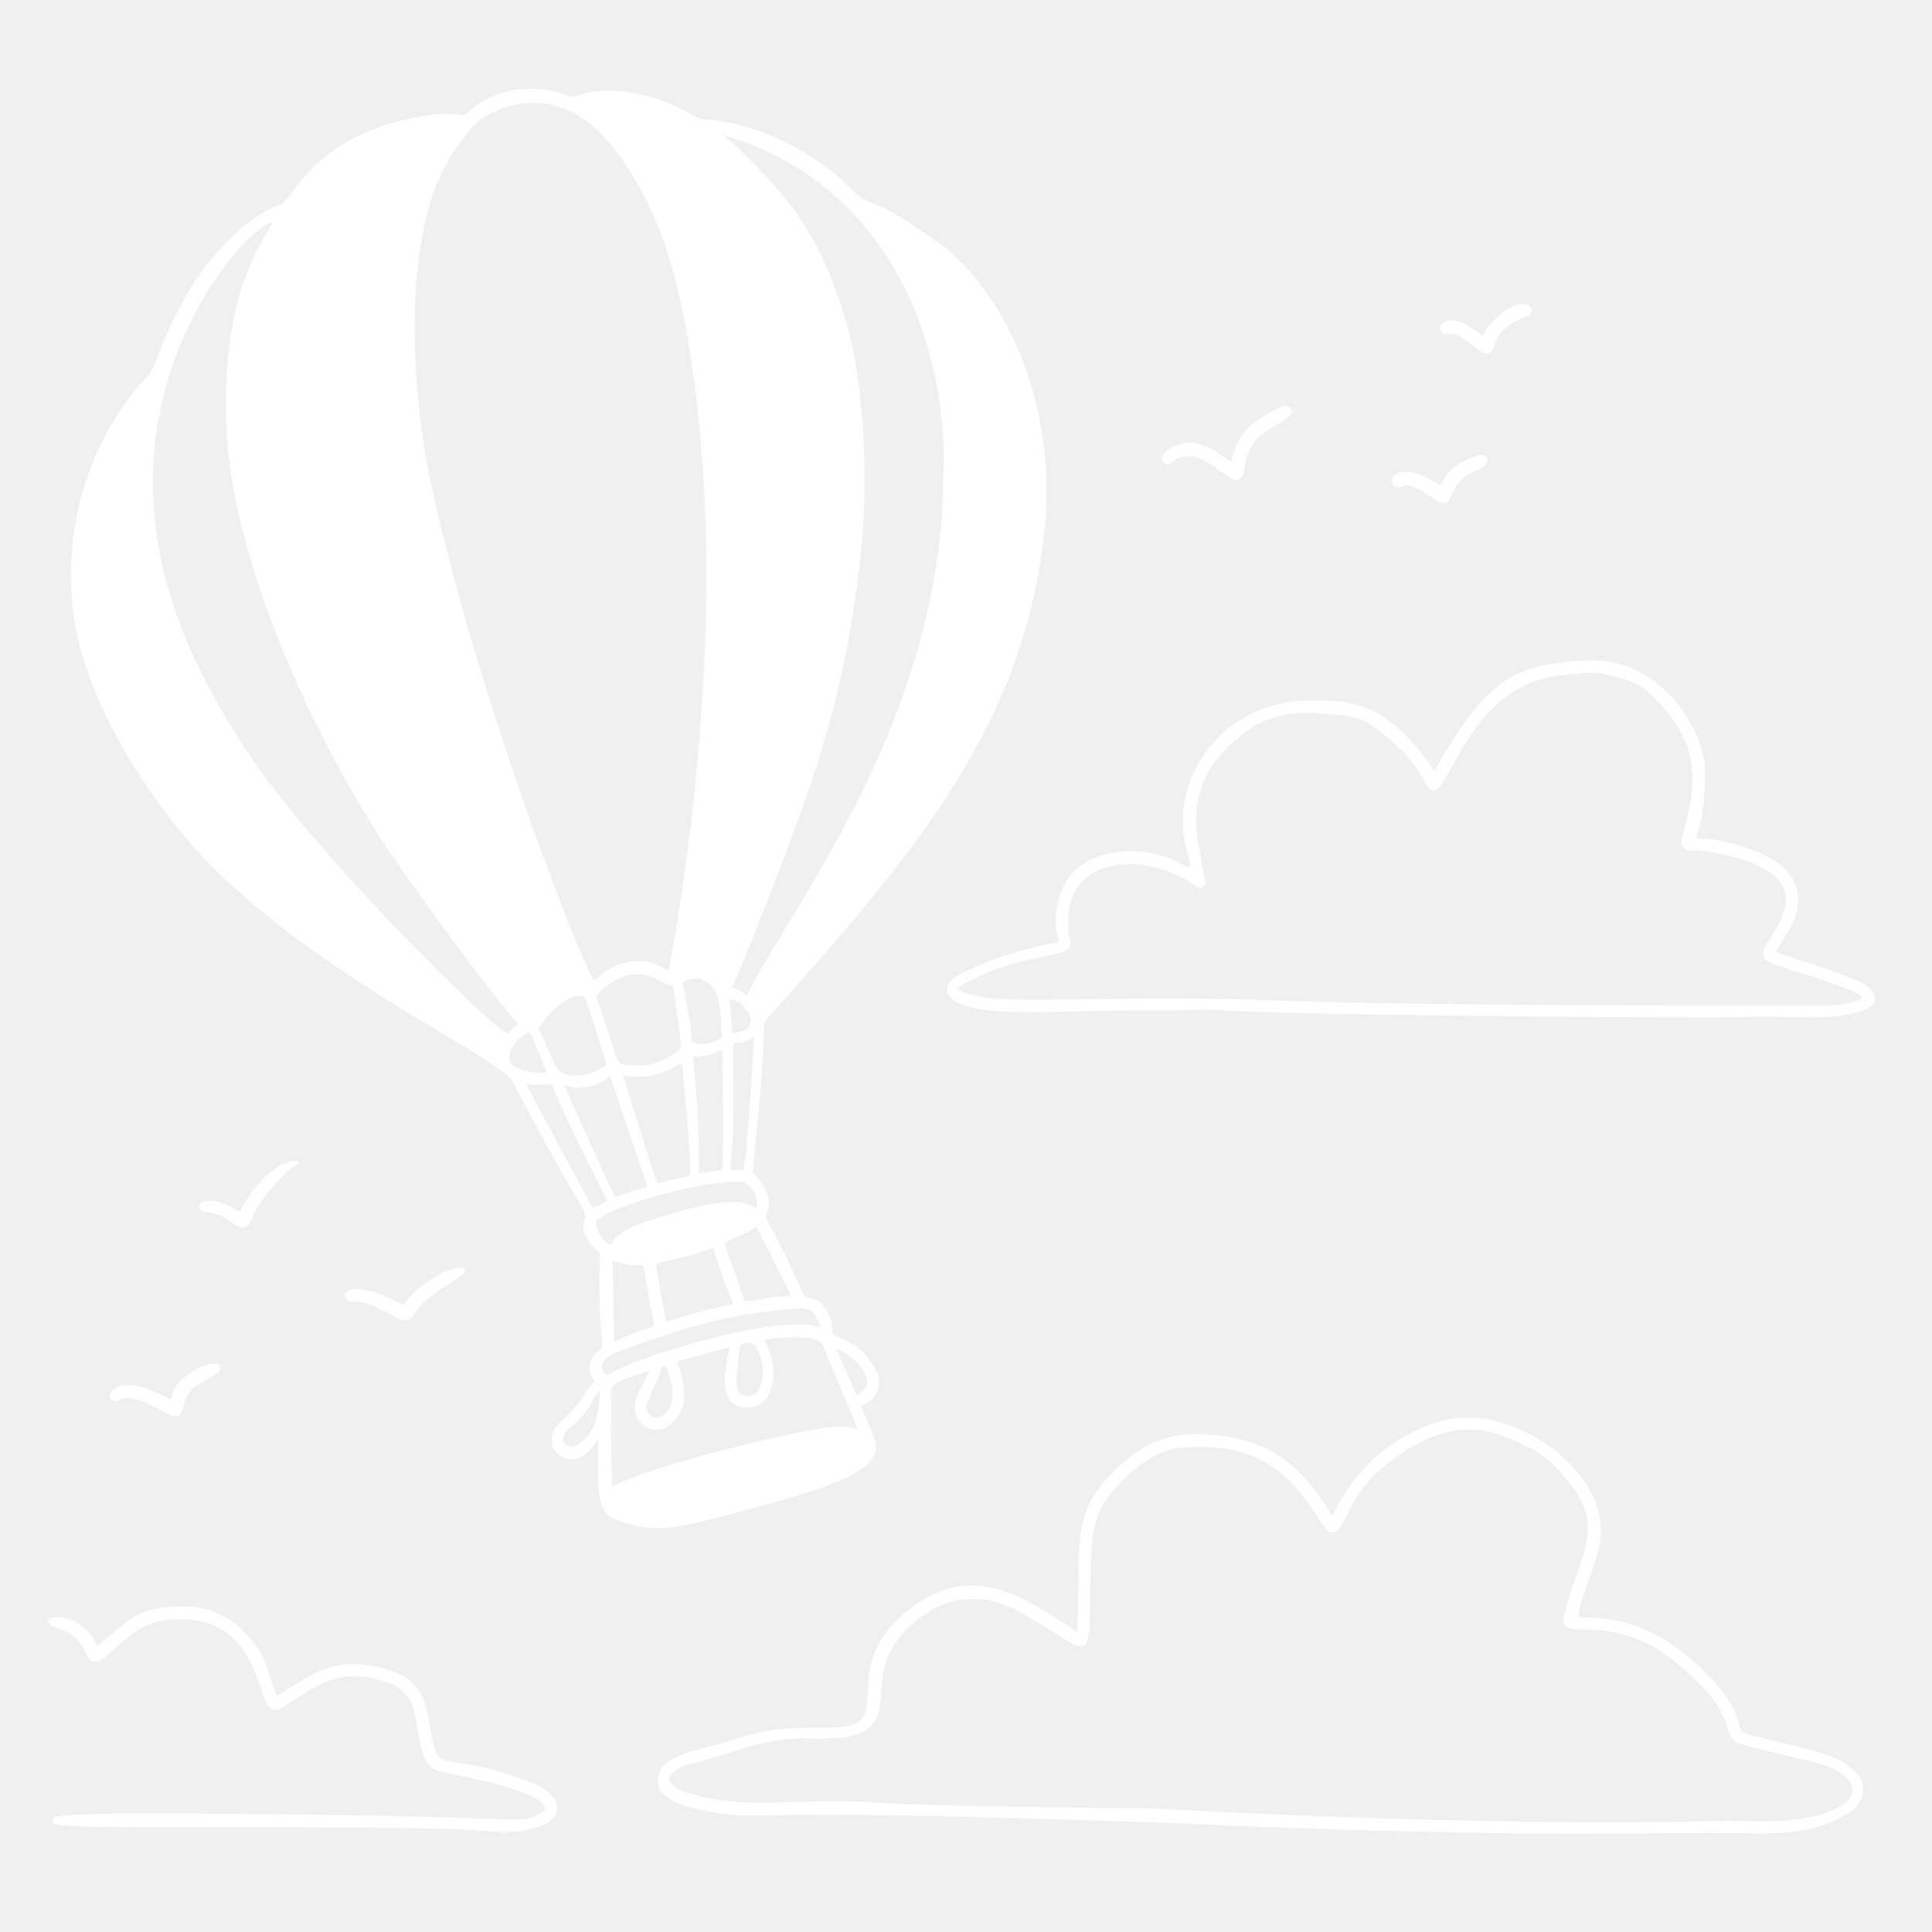
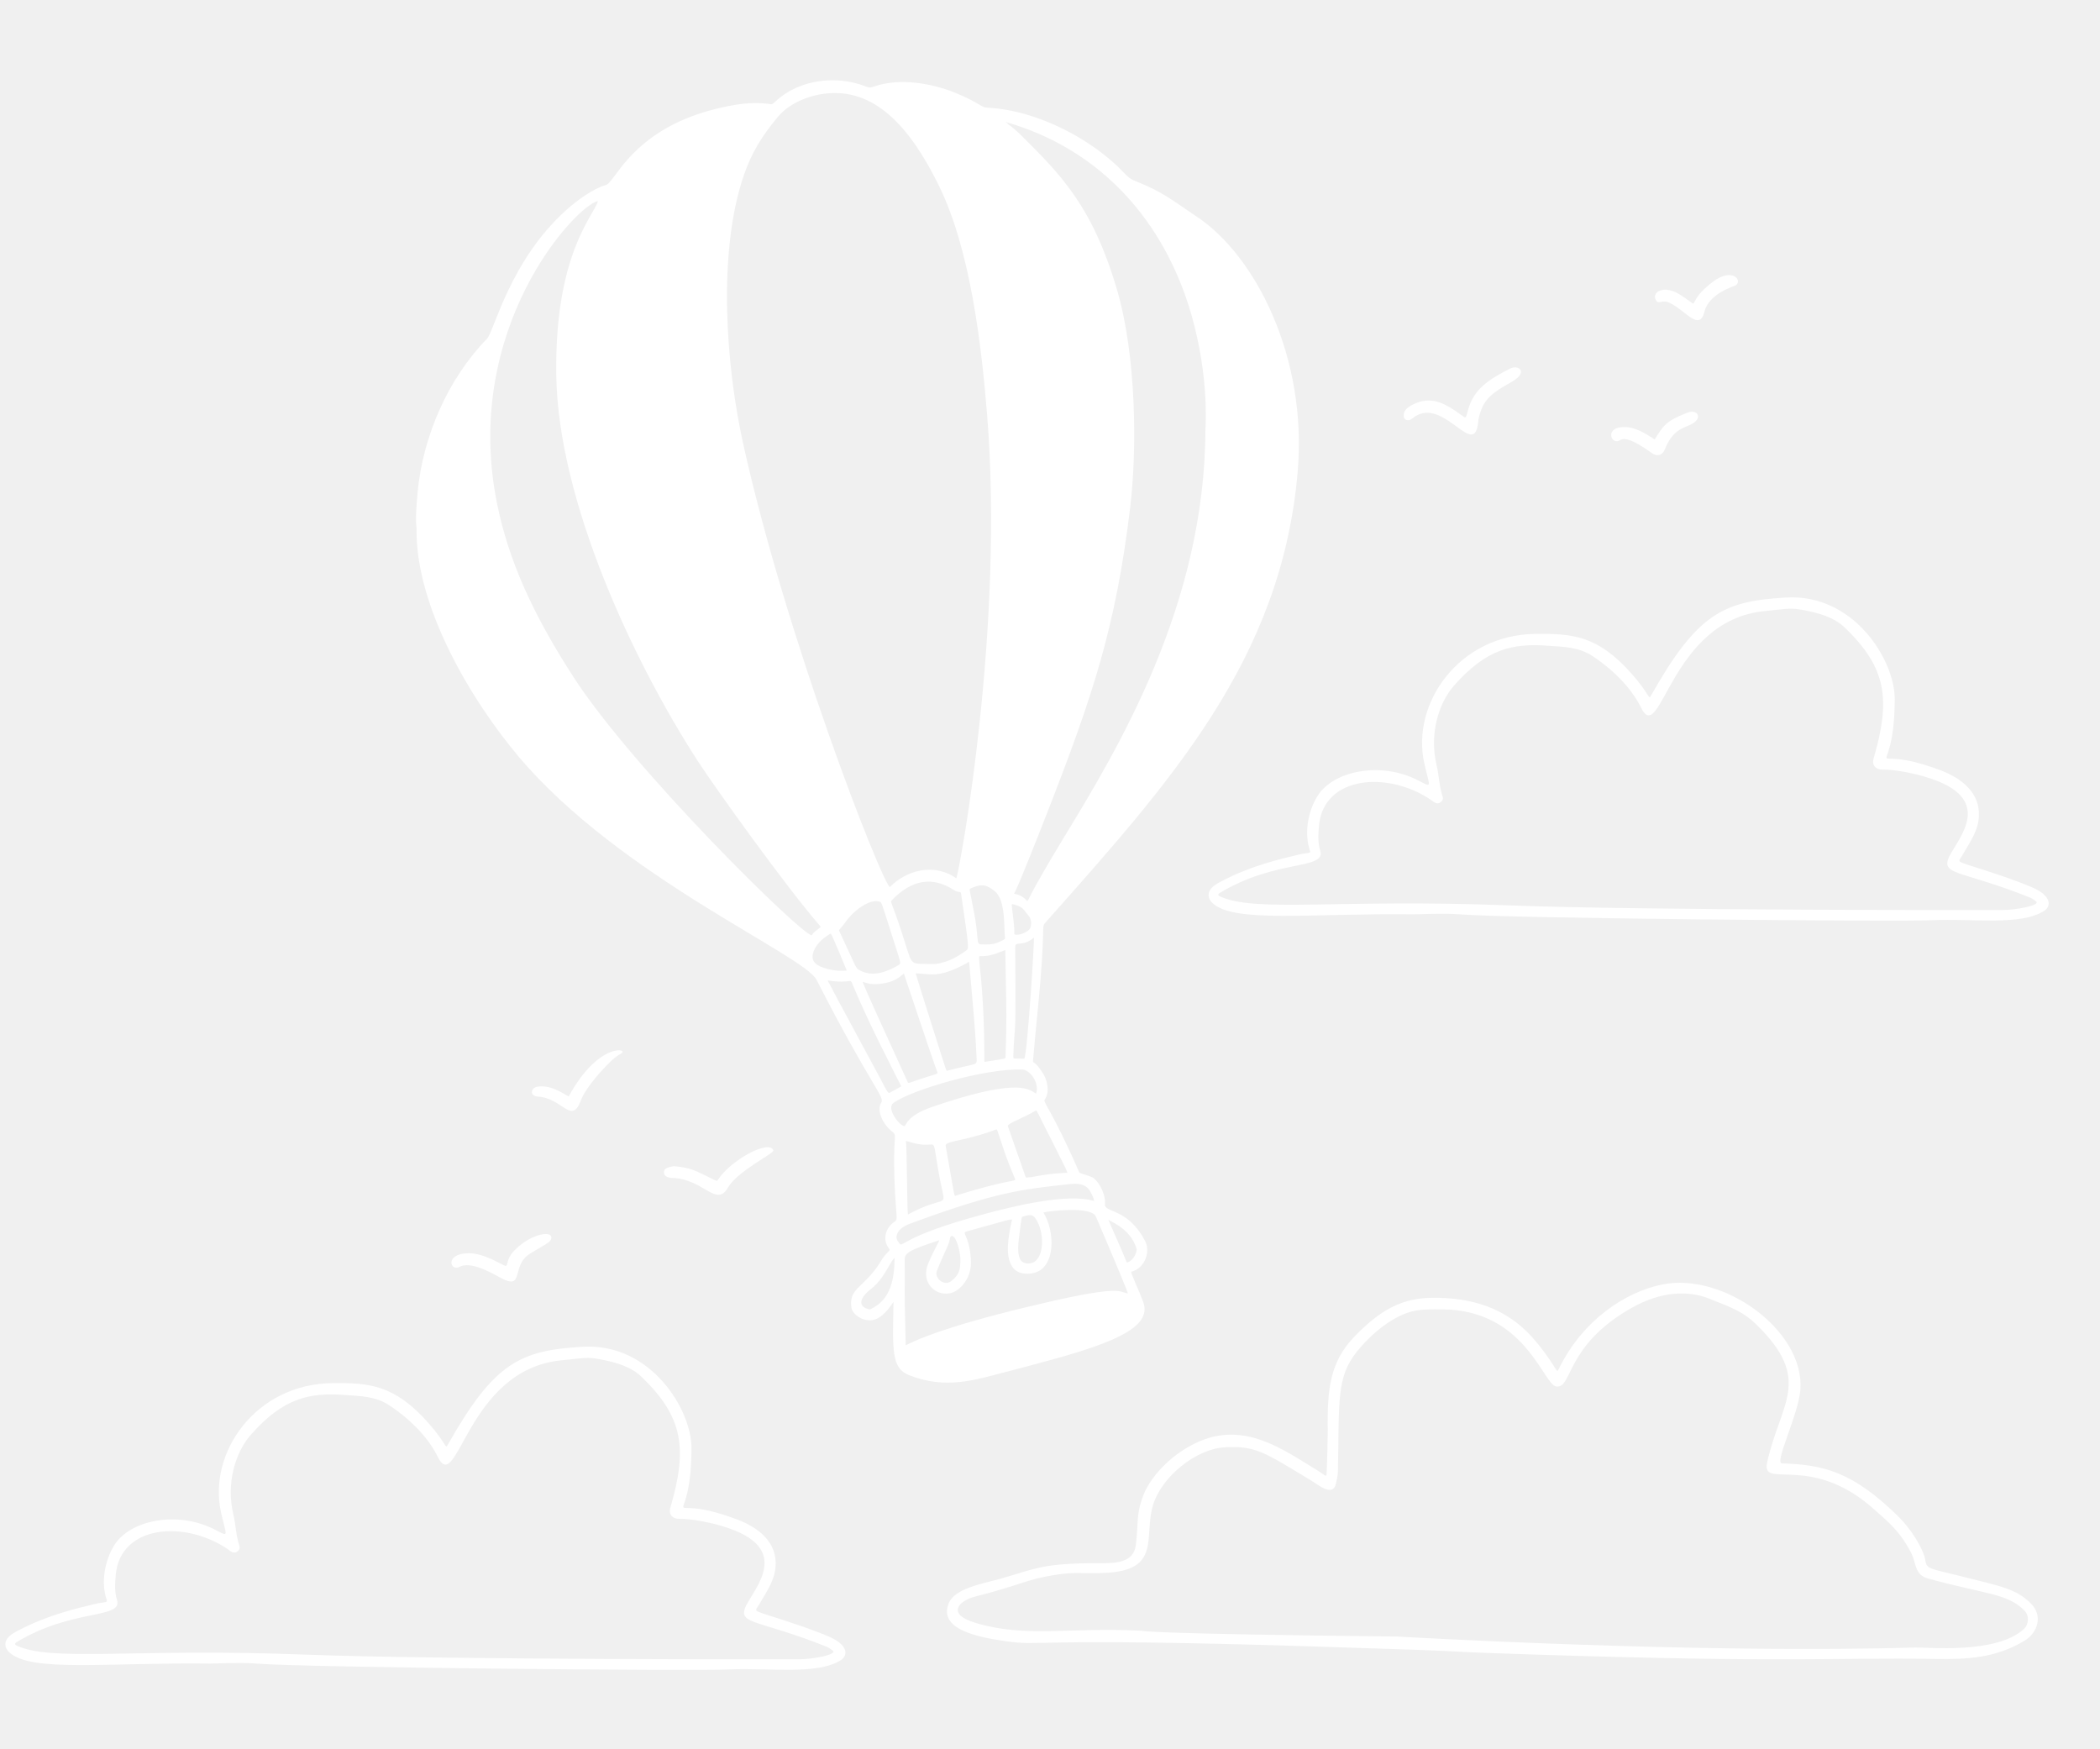
- <svg xmlns="http://www.w3.org/2000/svg" width="154" height="154" viewBox="0 0 154 154" fill="none">
-   <path d="M102.021 32.475C100.193 33.395 98.812 34.284 98.331 36.11C98.143 36.825 98.141 36.84 97.923 36.688C96.865 35.956 95.799 35.109 94.45 35.313C93.777 35.415 92.635 35.895 92.664 36.567C92.616 37.025 93.076 37.145 93.4 36.875C95.921 34.773 98.547 39.949 99.134 37.692C99.293 37.084 99.117 37.053 99.544 35.967C100.214 34.263 102.413 33.819 102.906 33.019C103.205 32.534 102.633 32.166 102.02 32.475H102.021Z" fill="white" />
-   <path d="M17.153 108.704C16.544 108.673 15.382 109.076 14.332 110.137C13.429 111.051 13.879 111.699 13.4 111.46C12.459 110.99 11.373 110.379 10.239 110.399C8.161 110.438 8.655 112.034 9.482 111.595C10.437 111.088 12.144 112.039 13.073 112.546C15.243 113.732 13.999 111.513 15.654 110.458C16.344 110.019 16.955 109.723 17.371 109.397C17.66 109.17 17.691 108.731 17.153 108.704Z" fill="white" />
-   <path d="M32.293 103.864C32.167 104.056 32.16 104.048 31.944 103.943C30.168 103.083 29.956 102.881 28.371 102.726C28.015 102.807 27.442 102.841 27.491 103.329C27.522 103.648 27.927 103.758 28.246 103.767C30.965 103.84 32.105 106.402 33.131 104.612C33.97 103.148 37.229 101.595 37.13 101.333C36.757 100.34 33.379 102.214 32.293 103.864Z" fill="white" />
-   <path d="M117.669 36.347C115.771 37.075 115.52 37.495 114.773 38.71C113.893 38.15 112.93 37.491 111.754 37.641C110.385 37.814 110.981 39.274 111.757 38.755C112.427 38.307 114.353 39.82 114.602 39.967C115.045 40.229 115.466 40.081 115.656 39.599C116.558 37.308 117.891 37.8 118.492 36.974C118.785 36.57 118.39 36.072 117.669 36.348V36.347Z" fill="white" />
-   <path d="M119.884 24.832C118.114 26.166 118.342 26.89 118.084 26.707C117.172 26.061 116.605 25.589 115.775 25.515C115.005 25.499 114.65 25.97 114.844 26.372C115.113 26.93 115.315 26.32 116.109 26.69C117.458 27.319 118.722 29.257 119.154 27.451C119.535 25.856 121.838 25.174 121.854 25.167C122.584 24.791 121.687 23.474 119.885 24.832L119.884 24.832Z" fill="white" />
-   <path d="M19.098 96.586C18.247 96.107 17.445 95.579 16.36 95.725C15.746 95.808 15.63 96.552 16.38 96.597C18.593 96.729 19.354 99.17 20.198 96.876C20.507 96.034 21.63 94.728 21.889 94.445C23.46 92.721 23.509 93.02 23.808 92.73C24.198 92.351 21.633 91.956 19.099 96.585L19.098 96.586Z" fill="white" />
-   <path d="M85.958 125.599C85.958 122.526 86.111 120.051 88.265 117.798C91.074 114.859 93.104 114.264 95.732 114.323C99.27 114.402 102.14 115.518 104.379 118.258C106.442 120.782 106.03 121.167 106.418 120.396C108.452 116.353 112.084 113.823 115.462 113.143C120.798 112.07 127.94 117.149 127.609 122.369C127.472 124.539 125.278 128.884 125.977 128.907C129.552 129.024 132.202 129.574 136.35 133.705C137.208 134.559 138.45 136.338 138.625 137.509C138.735 138.245 139.112 138.18 141.909 138.887C145.235 139.728 146.594 139.942 147.907 141.243C148.996 142.322 148.516 143.829 147.35 144.53C144.762 146.087 142.225 146.174 139.501 146.133C130.358 145.993 126.871 146.49 103.769 145.735C92.332 145.361 103.002 145.604 84.291 145.02C59.23 144.237 60.906 145.051 57.559 144.566C55.169 144.22 51.705 143.549 52.554 141.288C53.078 139.896 55.524 139.529 57.221 139.045C60.062 138.236 60.715 137.765 64.901 137.704C66.746 137.677 68.819 137.945 69.057 136.11C69.318 134.097 69.039 133.486 69.745 131.67C70.297 130.252 71.925 128.276 74.334 127.119C78.604 125.067 82.106 127.747 85.136 129.577C85.704 129.92 85.797 130.125 85.864 129.894C85.887 129.816 86.006 125.596 85.957 125.596L85.958 125.599ZM86.865 129.565C86.856 129.953 86.773 130.324 86.689 130.697C86.416 131.896 85.132 130.797 84.488 130.406C80.311 127.881 79.585 127.348 76.907 127.491C74.309 127.631 71.313 130.138 70.579 132.567C69.726 135.383 71.364 138.343 66.317 138.556C64.074 138.65 63.836 138.425 61.832 138.75C59.339 139.156 59.05 139.581 54.827 140.664C53.596 140.98 52.245 142.146 54.929 142.954C59.401 144.3 63.082 143.32 69.566 143.652C69.715 143.659 69.6 143.918 92.096 144.162C92.114 144.162 118.401 145.701 137.686 145.128C138.808 145.094 144.935 145.74 147.331 143.463C147.687 143.124 147.812 142.342 147.353 141.881C145.837 140.355 144.06 140.477 138.851 139.05C137.632 138.716 137.854 137.724 137.333 136.727C136.301 134.755 135.123 133.881 134.154 133.004C128.514 127.902 124.136 131.282 124.676 128.824C125.828 123.576 128.734 121.586 123.767 116.714C122.6 115.57 121.681 115.23 119.567 114.393C117.747 113.673 115.379 113.726 112.766 115.195C106.895 118.496 107.544 122.278 106.117 122.141C104.997 122.035 103.517 115.817 96.775 115.367C96.183 115.328 94.499 115.303 93.716 115.449C91.706 115.823 89.718 117.599 88.561 119.029C86.704 121.322 86.993 123.425 86.864 129.566L86.865 129.565Z" fill="white" />
-   <path d="M104.288 55.839C107.509 55.804 109.752 55.974 112.728 59.338C114.326 61.145 114.228 61.661 114.425 61.309C118.533 54.03 120.802 52.947 126.384 52.634C132.308 52.301 135.936 58.145 135.918 61.6C135.876 69.778 132.708 65.131 139.942 67.85C141.869 68.575 143.451 69.878 143.328 71.935C143.255 73.167 142.663 73.995 141.842 75.394C141.428 76.099 141.094 75.712 145.303 77.143C145.842 77.326 147.742 77.992 148.436 78.365C149.715 79.052 149.677 79.866 149.066 80.248C146.939 81.575 142.769 80.894 139.223 81.061C136.179 81.204 101.858 80.901 97.541 80.54C96.243 80.431 93.782 80.546 93.525 80.543C84.422 80.431 77.681 81.34 75.802 79.537C75.374 79.127 75.353 78.604 75.778 78.18C76.027 77.931 76.334 77.773 76.638 77.614C79.275 76.225 81.865 75.665 83.236 75.321C84.253 75.066 84.505 75.232 84.394 74.908C83.886 73.438 84.209 71.493 85.069 70.115C86.452 67.9 90.617 67.046 93.907 68.732C95.256 69.424 94.95 69.388 94.468 67.212C93.312 62.002 97.484 55.911 104.289 55.838L104.288 55.839ZM145.389 80.164C146.61 80.167 148.839 79.742 148.358 79.392C148.187 79.268 148.015 79.136 147.822 79.059C142 76.736 140.168 77.091 140.611 75.712C141.055 74.335 144.768 70.883 139.764 68.831C138.164 68.175 135.893 67.764 134.83 67.791C134.265 67.806 133.879 67.424 134.057 66.809C135.566 61.625 135.224 58.832 131.49 55.26C130.572 54.382 129.239 54.004 127.968 53.759C126.697 53.514 126.608 53.62 124.465 53.828C116.083 54.639 115.311 65.89 113.559 62.317C112.888 60.95 111.532 59.288 109.336 57.818C108.068 56.969 106.719 56.985 105.423 56.886C102.214 56.641 99.965 57.177 97.153 60.322C95.669 61.98 94.922 64.742 95.554 67.391C95.774 68.314 95.785 69.277 96.093 70.182C96.159 70.379 96.073 70.549 95.909 70.671C95.562 70.926 95.257 70.596 95.096 70.485C91.287 67.876 85.569 68.322 85.195 72.759C85.133 73.48 85.081 74.215 85.305 74.932C85.839 76.645 81.396 75.659 76.452 78.661C76.284 78.763 76.283 78.872 76.452 78.952C79.565 80.42 86.834 79.166 101.844 79.751C113.829 80.218 145.346 80.163 145.389 80.163V80.164Z" fill="white" />
-   <path d="M10.431 144.558C42.882 144.558 41.229 145.633 43.118 144.51C44.519 143.676 40.918 142.543 39.099 142.088C34.696 140.986 34.005 141.626 33.471 138.887C32.998 136.455 33.097 135.267 31.471 134.382C30.711 133.969 29.146 133.558 28.022 133.621C26.279 133.719 25.46 134.244 23.392 135.523C22.444 136.109 21.883 136.756 21.313 135.887C20.431 134.542 20.066 128.219 13.057 129.158C9.767 129.598 8.109 133.554 7.064 132.188C6.828 131.88 6.58 130.787 5.64 130.241C4.681 129.685 4.255 129.796 3.941 129.43C3.226 128.6 6.227 128.556 7.394 130.551C7.752 131.163 7.661 131.288 8.062 130.96C10.439 129.015 11.025 128.082 14.459 128.046C16.42 128.025 18.317 128.733 19.707 130.324C21.079 131.893 21.114 132.483 21.664 134.081C22.046 135.187 22.005 135.206 22.274 135.042C24.275 133.82 25.405 133.018 26.864 132.764C28.483 132.483 30.169 132.745 31.528 133.308C33.334 134.057 33.809 135.206 34.111 136.779C35.144 142.139 34.213 139.169 41.475 141.762C43.035 142.319 43.739 142.644 44.271 143.566C44.622 144.176 44.412 145.034 43.051 145.575C41.142 146.334 38.446 145.9 37.113 145.842C28.353 145.456 6.122 145.891 4.409 145.423C4.17 145.358 4.06 144.898 4.436 144.805C5.348 144.58 10.431 144.541 10.431 144.558Z" fill="white" />
-   <path d="M60.436 88.838C61.153 81.523 60.702 81.715 61.083 81.286C72.072 68.893 81.897 58.151 83.321 41.543C84.185 31.478 79.601 22.532 74.458 19.104C72.404 17.732 71.471 16.919 69.112 15.986C68.518 15.752 68.339 15.562 67.982 15.185C65.374 12.423 60.522 9.711 56.017 9.491C55.389 9.462 55.366 9.091 53.215 8.199C51.233 7.377 48.287 6.799 45.961 7.636C45.621 7.758 45.509 7.714 45.21 7.596C42.874 6.679 39.519 6.863 37.296 8.956C37.101 9.14 37.033 9.196 36.911 9.179C35.952 9.034 34.878 9.051 33.806 9.231C26.95 10.377 24.422 13.772 23.207 15.403C22.843 15.892 22.58 16.245 22.377 16.3C21.275 16.6 19.819 17.661 18.908 18.481C13.887 22.981 12.537 29.194 11.898 29.846C8.52 33.303 6.234 38.39 5.782 43.454C5.535 46.238 5.703 46.172 5.697 46.625C5.614 53.446 10.499 61.687 14.709 66.671C23.657 77.267 39.809 84.114 40.934 86.31C45.597 95.429 46.954 96.627 46.645 97.105C46.147 97.88 46.875 99.14 47.617 99.703C47.864 99.89 47.857 99.988 47.819 100.531C47.706 102.16 47.801 104.807 47.949 106.575C48.022 107.444 48.017 107.474 47.759 107.653C47.026 108.161 46.711 109.177 47.296 109.949C47.413 110.104 47.395 110.123 47.213 110.301C46.424 111.078 46.615 111.512 44.947 113.093C44.288 113.717 43.853 114.13 44.009 115.204C44.068 115.603 44.631 116.223 45.496 116.299C46.435 116.383 47.134 115.544 47.714 114.68C47.646 118.893 47.492 120.519 49.096 121.143C52.298 122.388 54.742 121.602 57.587 120.859C63.761 119.244 68.638 117.974 69.642 116.066C69.865 115.642 69.892 115.189 69.722 114.72C69.335 113.653 68.627 112.212 68.658 112.029C69.876 111.715 70.353 110.257 69.896 109.361C68.377 106.381 66.282 106.858 66.34 106.088C66.424 104.997 65.592 103.849 65.212 103.7C64.169 103.293 64.147 103.433 64.024 103.152C61.605 97.631 60.847 97.116 61.042 96.849C61.514 96.204 61.245 95.137 60.903 94.585C60.193 93.442 59.991 93.665 60.002 93.483C60.052 92.765 60.293 90.266 60.433 88.84L60.436 88.838ZM47.808 110.811C47.792 112.612 47.499 114.53 45.631 115.353C44.462 115.117 44.772 114.279 45.712 113.56C46.474 112.979 46.943 112.164 47.286 111.569C47.481 111.23 47.654 110.93 47.808 110.811ZM55.82 106.917C48.044 108.991 48.589 110.028 48.192 109.479C48.079 109.322 47.97 109.175 47.978 108.972C48.007 108.352 48.642 107.989 49.169 107.794C56.73 104.996 59.042 104.764 63.137 104.318C63.657 104.262 64.621 104.157 65.04 104.951C65.161 105.181 65.355 105.484 65.382 105.797C63.059 105.066 58.195 106.283 55.819 106.916L55.82 106.917ZM48.796 100.528C48.806 100.525 48.864 100.506 49.145 100.594C51.4 101.299 51.172 100.054 51.459 101.878C51.709 103.467 51.835 104.06 51.992 104.772C52.352 106.393 52.129 105.287 48.996 106.98C48.898 107.033 48.91 100.782 48.796 100.528ZM53.112 100.518C56.886 99.721 56.75 99.258 56.873 99.614C57.497 101.445 57.595 101.911 58.394 103.778C58.57 104.189 58.484 103.672 53.235 105.312C53.023 105.378 53.169 105.756 52.305 100.914C52.298 100.765 52.567 100.633 53.112 100.518ZM63.024 103.307C62.802 103.329 61.803 103.311 59.878 103.689C59.789 103.705 59.668 103.701 59.556 103.716C59.374 103.742 59.374 103.743 59.318 103.582C58.919 102.44 57.819 99.284 57.79 99.212C57.688 98.963 59.08 98.538 60.279 97.81C60.356 97.846 60.377 97.954 62.062 101.285C62.782 102.708 63.035 103.208 63.024 103.307ZM60.273 96.34C60.233 96.319 60.19 96.29 60.141 96.257C59.54 95.863 58.29 95.042 51.12 97.507C48.745 98.323 48.839 99.218 48.667 99.201C48.224 99.159 47.062 97.64 47.696 97.168C49.251 96.013 55.849 94.071 59.093 94.217C59.689 94.243 60.604 95.328 60.273 96.34ZM18.006 33.084C18.177 44.187 24.822 58.306 30.46 67.022C31.977 69.367 38.216 78.075 41.194 81.506C41.23 81.548 41.297 81.625 41.298 81.647C41.291 81.678 41.046 81.861 41.02 81.881C40.834 82.022 40.641 82.168 40.505 82.386C39.628 82.38 24.812 67.831 19.5 59.608C15.879 54.001 13.818 49.341 12.817 44.499L12.813 44.484C9.6 28.91 19.776 18.064 21.679 17.708C21.328 19 17.84 22.342 18.006 33.084ZM57.609 86.314C57.662 88.813 57.694 89.954 57.581 93.176C57.579 93.228 57.416 93.277 57.093 93.325C57.073 93.328 55.745 93.545 55.725 93.543C55.681 93.437 55.813 89.716 55.33 85.279C55.322 85.203 55.216 84.298 55.278 84.226C55.294 84.216 55.396 84.221 55.415 84.222C56.246 84.253 56.852 83.959 57.555 83.689C57.573 83.772 57.553 83.681 57.609 86.314ZM53.04 78.408C53.43 78.665 53.629 78.475 53.662 78.695C54.389 83.605 54.353 83.549 54.122 83.725C53.302 84.348 52.085 84.966 51.056 84.922C49.281 84.862 49.377 85.141 48.799 83.268C47.591 79.349 47.36 79.518 47.581 79.287C49.327 77.471 51.163 77.175 53.04 78.408ZM49.666 85.742C51.014 85.778 51.613 86.205 54.099 84.882C54.174 84.843 54.233 84.797 54.28 84.76C54.368 84.692 54.368 84.545 54.49 86.037C54.709 88.674 54.904 90.321 55.037 93.281C55.061 93.82 55.049 93.678 53.235 94.118C52.404 94.318 52.41 94.382 52.349 94.246C52.293 94.124 49.673 85.826 49.666 85.741L49.666 85.742ZM46.211 86.691C47.985 86.616 48.494 85.775 48.63 85.766C48.648 85.778 51.157 93.377 51.605 94.528C51.478 94.618 51.492 94.611 51.156 94.713C48.973 95.371 49.052 95.511 48.952 95.294C46.447 89.826 45.148 86.938 44.99 86.491C45.121 86.498 45.467 86.718 46.211 86.691ZM48.145 85.024C47.157 85.586 45.87 86.142 44.679 85.437C44.368 85.251 44.461 85.277 42.948 82.041C42.862 81.86 42.932 82.005 43.556 81.126C44.144 80.298 45.625 79.079 46.546 79.449C46.665 79.497 46.734 79.726 47.616 82.516C48.357 84.862 48.428 84.862 48.144 85.023L48.145 85.024ZM57.376 82.806C56.648 83.186 56.335 83.194 55.863 83.195C55.134 83.197 55.163 83.242 55.1 82.508C54.988 81.202 54.851 80.58 54.62 79.411C54.402 78.321 54.393 78.312 54.472 78.275C55.586 77.757 56.018 78.024 56.63 78.502C57.626 79.28 57.431 81.851 57.525 82.472C57.56 82.701 57.554 82.713 57.376 82.806ZM53.251 77.376C51.255 75.964 48.807 76.685 47.387 78.147C46.548 77.401 38.239 56.168 34.455 39.022C32.998 32.427 32.152 22.27 34.559 15.347C35.196 13.514 36.096 11.986 37.571 10.242C38.544 9.089 40.564 8.141 42.724 8.198C47.183 8.299 49.963 12.847 51.666 16.26C54.506 21.951 55.478 30.569 55.961 36.557C57.465 55.159 53.657 76.016 53.251 77.376ZM40.588 84.163C40.6 84.047 40.702 83.181 41.93 82.387C42.048 82.311 42.166 82.232 42.196 82.242C42.264 82.261 43.58 85.434 43.594 85.491C43.507 85.516 43.093 85.511 43.007 85.513C42.421 85.522 41.26 85.273 40.832 84.863C40.642 84.681 40.56 84.445 40.588 84.163ZM44.124 86.75C45.467 90.022 47.829 94.571 48.395 95.683C48.28 95.78 48.291 95.766 47.433 96.229C47.239 96.334 47.256 96.358 46.601 95.101C46.199 94.331 42.297 87.148 41.909 86.363C44.124 86.704 43.844 86.064 44.123 86.749L44.124 86.75ZM59.668 81.886C59.237 82.322 58.375 82.446 58.358 82.261C58.341 82.078 58.411 82.028 58.231 80.621C58.095 79.566 58.113 79.627 58.203 79.648C59.238 79.897 59.139 80.15 59.601 80.644C59.904 80.968 59.9 81.651 59.668 81.886ZM59.241 93.256C58.991 93.248 58.8 93.248 58.654 93.248C58.459 93.248 58.305 93.248 58.281 93.223C58.233 93.143 58.351 91.39 58.37 91.184C58.437 90.44 58.494 89.797 58.433 83.493C58.426 82.782 58.985 83.498 60.078 82.603C60.155 82.554 59.522 92.667 59.241 93.256ZM59.501 79.369C59.424 79.343 59.149 78.874 58.423 78.749C58.391 78.744 58.352 78.737 58.331 78.731C58.371 78.611 58.45 78.776 61.305 71.459C65.332 61.137 67.305 55.115 68.559 44.743C69.192 39.519 69.097 31.268 67.396 25.497C65.227 18.137 62.43 15.363 58.889 11.851C58.302 11.268 57.878 11.014 57.588 10.745C65.935 13.122 71.62 19.47 73.993 27.849C75.517 33.229 75.207 37.602 75.193 37.739C75.193 37.739 75.189 37.754 75.189 37.762C75.189 53.272 67.417 66.055 62.774 73.693C59.439 79.177 59.658 79.288 59.5 79.369L59.501 79.369ZM68.044 113.856C67.417 113.65 66.635 113.393 59.326 115.168C52.008 116.946 49.737 118.046 48.991 118.407C48.907 118.448 48.832 118.485 48.785 118.503C48.785 118.447 48.793 118.377 48.786 118.309C48.617 111.893 48.746 114.718 48.696 110.996C48.687 110.401 48.986 110.152 51.736 109.253C51.672 109.505 51.249 110.158 50.769 111.311C50.121 112.868 51.268 114.152 52.644 113.93C53.569 113.784 54.574 112.575 54.535 111.178C54.486 109.299 53.908 108.745 53.999 108.562C54.038 108.485 54.16 108.484 56.292 107.884C58.384 107.295 58.187 107.36 58.124 107.581C58.087 107.709 58.082 107.741 58.059 107.86C57.846 108.957 57.523 110.613 58.175 111.587C58.614 112.241 59.467 112.293 60.118 112.122C62 111.631 61.963 108.494 60.921 106.812C61.221 106.701 65.112 106.201 65.542 107.165C65.675 107.465 68.093 113.122 68.369 113.94C68.246 113.922 68.151 113.891 68.044 113.856ZM59.29 111.259C58.506 111.069 58.691 109.634 58.789 108.863C59.001 107.197 58.976 107.209 59.136 107.161C59.684 106.995 59.95 106.958 60.204 107.307C61.175 108.651 61.02 111.677 59.29 111.259ZM53.605 111.098C53.574 111.791 53.567 112.244 52.817 112.838C52.147 113.368 51.287 112.546 51.534 111.944C52.442 109.726 52.559 109.801 52.699 109.039C52.714 108.953 52.767 108.873 52.854 108.873C53.26 108.873 53.642 110.389 53.605 111.098ZM66.645 107.461C68.008 108.103 68.823 108.947 69.135 110.036C69.12 110.51 68.765 111.04 68.355 111.197C68.269 111.231 68.271 111.252 68.149 110.932C67.992 110.517 66.65 107.479 66.644 107.462L66.645 107.461Z" fill="white" />
+ <svg xmlns="http://www.w3.org/2000/svg" width="185" height="154" viewBox="0 0 185 154" fill="none">
+   <g clip-path="url(#clip0_181_942)">
+     <path d="M133.021 32.475C131.193 33.395 129.812 34.284 129.331 36.11C129.143 36.825 129.141 36.84 128.923 36.688C127.865 35.956 126.799 35.109 125.45 35.313C124.777 35.415 123.635 35.895 123.664 36.567C123.616 37.025 124.076 37.145 124.399 36.875C126.921 34.773 129.547 39.949 130.134 37.692C130.293 37.084 130.117 37.053 130.544 35.967C131.214 34.263 133.413 33.819 133.906 33.019C134.205 32.534 133.633 32.166 133.02 32.475H133.021Z" fill="white" />
+     <path d="M48.153 108.704C47.544 108.673 46.382 109.076 45.332 110.137C44.429 111.051 44.879 111.699 44.4 111.46C43.459 110.99 42.373 110.379 41.239 110.399C39.161 110.438 39.655 112.034 40.482 111.595C41.437 111.088 43.144 112.039 44.073 112.546C46.243 113.732 44.999 111.513 46.654 110.458C47.344 110.019 47.955 109.723 48.371 109.397C48.66 109.17 48.691 108.731 48.153 108.704Z" fill="white" />
+     <path d="M63.293 103.864C63.167 104.056 63.16 104.048 62.944 103.943C61.167 103.083 60.956 102.881 59.371 102.726C59.015 102.807 58.442 102.841 58.491 103.329C58.522 103.648 58.927 103.758 59.246 103.767C61.965 103.84 63.105 106.402 64.131 104.612C64.97 103.148 68.229 101.595 68.13 101.333C67.757 100.34 64.379 102.214 63.293 103.864Z" fill="white" />
+     <path d="M148.669 36.347C146.771 37.075 146.52 37.495 145.773 38.71C144.893 38.15 143.93 37.491 142.754 37.641C141.385 37.814 141.981 39.274 142.757 38.755C143.427 38.307 145.353 39.82 145.602 39.967C146.045 40.229 146.466 40.081 146.656 39.599C147.558 37.308 148.891 37.8 149.492 36.974C149.785 36.57 149.39 36.072 148.669 36.348V36.347Z" fill="white" />
+     <path d="M150.884 24.832C149.114 26.166 149.342 26.89 149.084 26.707C148.172 26.061 147.605 25.589 146.775 25.515C146.005 25.499 145.65 25.97 145.844 26.372C146.113 26.93 146.315 26.32 147.109 26.69C148.458 27.319 149.722 29.257 150.154 27.451C150.535 25.856 152.838 25.174 152.854 25.167C153.584 24.791 152.687 23.474 150.885 24.832L150.884 24.832Z" fill="white" />
+     <path d="M50.098 96.586C49.247 96.107 48.445 95.579 47.36 95.725C46.746 95.808 46.63 96.552 47.38 96.597C49.593 96.729 50.354 99.17 51.198 96.876C51.507 96.034 52.63 94.728 52.889 94.445C54.46 92.721 54.509 93.02 54.808 92.73C55.197 92.351 52.633 91.956 50.099 96.585L50.098 96.586Z" fill="white" />
+     <path d="M116.958 125.599C116.958 122.526 117.111 120.051 119.265 117.798C122.074 114.859 124.104 114.264 126.732 114.323C130.27 114.402 133.14 115.518 135.379 118.258C137.442 120.782 137.03 121.167 137.418 120.396C139.452 116.353 143.084 113.823 146.462 113.143C151.798 112.07 158.94 117.149 158.609 122.369C158.472 124.539 156.278 128.884 156.977 128.907C160.552 129.024 163.202 129.574 167.35 133.705C168.208 134.559 169.45 136.338 169.625 137.509C169.735 138.245 170.112 138.18 172.909 138.887C176.235 139.728 177.594 139.942 178.907 141.243C179.996 142.322 179.516 143.829 178.35 144.53C175.762 146.087 173.225 146.174 170.501 146.133C161.358 145.993 157.871 146.49 134.769 145.735C123.333 145.361 134.002 145.604 115.291 145.02C90.23 144.237 91.906 145.051 88.559 144.566C86.169 144.22 82.705 143.549 83.554 141.288C84.078 139.896 86.524 139.529 88.221 139.045C91.062 138.236 91.715 137.765 95.901 137.704C97.746 137.677 99.819 137.945 100.057 136.11C100.318 134.097 100.039 133.486 100.745 131.67C101.297 130.252 102.925 128.276 105.334 127.119C109.604 125.067 113.106 127.747 116.136 129.577C116.704 129.92 116.797 130.125 116.864 129.894C116.887 129.816 117.006 125.596 116.957 125.596L116.958 125.599ZM117.865 129.565C117.856 129.953 117.774 130.324 117.689 130.697C117.416 131.896 116.132 130.797 115.488 130.406C111.312 127.881 110.585 127.348 107.907 127.491C105.309 127.631 102.313 130.138 101.579 132.567C100.726 135.383 102.364 138.343 97.317 138.556C95.074 138.65 94.836 138.425 92.832 138.75C90.339 139.156 90.05 139.581 85.827 140.664C84.596 140.98 83.245 142.146 85.929 142.954C90.401 144.3 94.082 143.32 100.566 143.652C100.715 143.659 100.601 143.918 123.096 144.162C123.114 144.162 149.401 145.701 168.686 145.128C169.808 145.094 175.935 145.74 178.331 143.463C178.687 143.124 178.812 142.342 178.353 141.881C176.837 140.355 175.06 140.477 169.851 139.05C168.632 138.716 168.854 137.724 168.333 136.727C167.301 134.755 166.123 133.881 165.154 133.004C159.514 127.902 155.136 131.282 155.676 128.824C156.828 123.576 159.734 121.586 154.767 116.714C153.6 115.57 152.681 115.23 150.567 114.393C148.747 113.673 146.379 113.726 143.766 115.195C137.895 118.496 138.544 122.278 137.117 122.141C135.997 122.035 134.517 115.817 127.775 115.367C127.183 115.328 125.499 115.303 124.716 115.449C122.706 115.823 120.718 117.599 119.561 119.029C117.704 121.322 117.993 123.425 117.864 129.566L117.865 129.565Z" fill="white" />
+     <path d="M135.288 55.839C138.509 55.804 140.752 55.974 143.728 59.338C145.326 61.145 145.228 61.661 145.425 61.309C149.533 54.03 151.802 52.947 157.384 52.634C163.308 52.301 166.936 58.145 166.918 61.6C166.876 69.778 163.708 65.131 170.942 67.85C172.869 68.575 174.451 69.878 174.328 71.935C174.255 73.167 173.663 73.995 172.842 75.394C172.428 76.099 172.094 75.712 176.303 77.143C176.842 77.326 178.742 77.992 179.436 78.365C180.715 79.052 180.677 79.866 180.066 80.248C177.939 81.575 173.769 80.894 170.223 81.061C167.179 81.204 132.858 80.901 128.541 80.54C127.243 80.431 124.782 80.546 124.525 80.543C115.422 80.431 108.682 81.34 106.802 79.537C106.374 79.127 106.354 78.604 106.778 78.18C107.027 77.931 107.334 77.773 107.638 77.614C110.275 76.225 112.865 75.665 114.236 75.321C115.253 75.066 115.505 75.232 115.394 74.908C114.886 73.438 115.209 71.493 116.069 70.115C117.452 67.9 121.617 67.046 124.907 68.732C126.256 69.424 125.95 69.388 125.468 67.212C124.312 62.002 128.484 55.911 135.289 55.838L135.288 55.839ZM176.389 80.164C177.61 80.167 179.839 79.742 179.358 79.392C179.187 79.268 179.015 79.136 178.822 79.059C173 76.736 171.168 77.091 171.611 75.712C172.055 74.335 175.768 70.883 170.764 68.831C169.164 68.175 166.893 67.764 165.83 67.791C165.265 67.806 164.879 67.424 165.057 66.809C166.566 61.625 166.224 58.832 162.49 55.26C161.572 54.382 160.239 54.004 158.968 53.759C157.697 53.514 157.608 53.62 155.465 53.828C147.083 54.639 146.311 65.89 144.559 62.317C143.888 60.95 142.532 59.288 140.336 57.818C139.068 56.969 137.719 56.985 136.423 56.886C133.214 56.641 130.965 57.177 128.153 60.322C126.669 61.98 125.922 64.742 126.554 67.391C126.774 68.314 126.785 69.277 127.093 70.182C127.159 70.379 127.073 70.549 126.909 70.671C126.562 70.926 126.257 70.596 126.096 70.485C122.287 67.876 116.569 68.322 116.195 72.759C116.133 73.48 116.081 74.215 116.305 74.932C116.839 76.645 112.396 75.659 107.452 78.661C107.284 78.763 107.283 78.872 107.452 78.952C110.565 80.42 117.834 79.166 132.844 79.751C144.829 80.218 176.346 80.164 176.389 80.164Z" fill="white" />
+     <path d="M29.288 121.839C32.509 121.804 34.752 121.974 37.728 125.338C39.326 127.145 39.228 127.661 39.425 127.31C43.533 120.03 45.802 118.947 51.384 118.634C57.308 118.301 60.936 124.145 60.918 127.6C60.876 135.778 57.708 131.131 64.942 133.851C66.869 134.575 68.451 135.878 68.328 137.935C68.255 139.167 67.663 139.995 66.842 141.394C66.428 142.099 66.094 141.712 70.303 143.143C70.842 143.326 72.742 143.992 73.436 144.365C74.715 145.052 74.677 145.866 74.066 146.248C71.939 147.575 67.769 146.894 64.223 147.061C61.179 147.204 26.858 146.901 22.541 146.54C21.243 146.431 18.782 146.546 18.525 146.543C9.422 146.431 2.682 147.34 0.802 145.537C0.374 145.127 0.354 144.604 0.778 144.181C1.027 143.931 1.334 143.774 1.638 143.614C4.275 142.225 6.865 141.666 8.236 141.321C9.253 141.066 9.505 141.232 9.394 140.908C8.886 139.438 9.209 137.493 10.069 136.115C11.452 133.9 15.617 133.046 18.907 134.732C20.256 135.424 19.95 135.388 19.468 133.212C18.312 128.002 22.484 121.912 29.289 121.838L29.288 121.839ZM70.389 146.164C71.61 146.167 73.839 145.742 73.358 145.393C73.187 145.268 73.015 145.136 72.822 145.059C67 142.736 65.168 143.091 65.611 141.712C66.055 140.335 69.768 136.883 64.764 134.831C63.164 134.175 60.893 133.764 59.83 133.792C59.265 133.806 58.879 133.424 59.057 132.81C60.566 127.625 60.224 124.832 56.49 121.26C55.572 120.382 54.239 120.004 52.968 119.759C51.697 119.515 51.608 119.62 49.465 119.828C41.083 120.639 40.311 131.89 38.559 128.317C37.888 126.95 36.532 125.288 34.336 123.818C33.068 122.969 31.719 122.985 30.423 122.886C27.214 122.641 24.965 123.177 22.153 126.322C20.669 127.98 19.922 130.742 20.554 133.391C20.774 134.314 20.785 135.277 21.093 136.182C21.159 136.379 21.073 136.55 20.909 136.671C20.562 136.926 20.257 136.596 20.096 136.485C16.287 133.876 10.569 134.322 10.194 138.759C10.133 139.48 10.081 140.215 10.305 140.932C10.839 142.645 6.396 141.659 1.452 144.661C1.284 144.763 1.283 144.872 1.452 144.952C4.565 146.42 11.834 145.166 26.844 145.751C38.829 146.218 70.346 146.164 70.389 146.164Z" fill="white" />
+     <path d="M91.436 88.838C92.153 81.523 91.702 81.715 92.083 81.286C103.072 68.893 112.897 58.151 114.321 41.543C115.185 31.478 110.601 22.532 105.458 19.104C103.404 17.732 102.471 16.919 100.112 15.986C99.518 15.752 99.339 15.562 98.982 15.185C96.374 12.423 91.522 9.711 87.017 9.491C86.389 9.462 86.366 9.091 84.215 8.199C82.233 7.377 79.287 6.799 76.961 7.636C76.621 7.758 76.509 7.714 76.21 7.596C73.874 6.679 70.519 6.863 68.296 8.956C68.101 9.14 68.033 9.196 67.911 9.179C66.952 9.034 65.878 9.051 64.806 9.231C57.95 10.377 55.422 13.772 54.207 15.403C53.843 15.892 53.58 16.245 53.377 16.3C52.275 16.6 50.819 17.661 49.908 18.481C44.887 22.981 43.537 29.194 42.898 29.846C39.52 33.303 37.234 38.39 36.782 43.454C36.535 46.238 36.703 46.172 36.697 46.625C36.614 53.446 41.499 61.687 45.709 66.671C54.657 77.267 70.809 84.114 71.934 86.31C76.597 95.429 77.954 96.627 77.645 97.105C77.147 97.88 77.875 99.14 78.617 99.703C78.864 99.89 78.857 99.988 78.819 100.531C78.706 102.16 78.801 104.807 78.949 106.575C79.022 107.444 79.017 107.474 78.759 107.653C78.026 108.161 77.711 109.177 78.296 109.949C78.413 110.104 78.395 110.123 78.213 110.301C77.424 111.078 77.615 111.512 75.948 113.093C75.288 113.717 74.853 114.13 75.009 115.204C75.067 115.603 75.631 116.223 76.496 116.299C77.435 116.383 78.134 115.544 78.714 114.68C78.646 118.893 78.492 120.519 80.096 121.143C83.298 122.388 85.742 121.602 88.587 120.859C94.761 119.244 99.638 117.974 100.642 116.066C100.865 115.642 100.892 115.189 100.722 114.72C100.335 113.653 99.627 112.212 99.658 112.029C100.876 111.715 101.353 110.257 100.896 109.361C99.377 106.381 97.282 106.858 97.34 106.088C97.424 104.997 96.592 103.849 96.212 103.7C95.169 103.293 95.147 103.433 95.024 103.152C92.605 97.631 91.847 97.116 92.042 96.849C92.514 96.204 92.245 95.137 91.903 94.585C91.193 93.442 90.991 93.665 91.002 93.483C91.052 92.765 91.293 90.266 91.433 88.84L91.436 88.838ZM78.808 110.811C78.792 112.612 78.499 114.53 76.631 115.353C75.462 115.117 75.772 114.279 76.713 113.56C77.474 112.979 77.943 112.164 78.286 111.569C78.481 111.23 78.654 110.93 78.808 110.811ZM86.82 106.917C79.044 108.991 79.589 110.028 79.192 109.479C79.079 109.322 78.97 109.175 78.978 108.972C79.007 108.352 79.641 107.989 80.169 107.794C87.73 104.996 90.042 104.764 94.137 104.318C94.657 104.262 95.621 104.157 96.04 104.951C96.161 105.181 96.355 105.484 96.382 105.797C94.059 105.066 89.195 106.283 86.82 106.916L86.82 106.917ZM79.796 100.528C79.805 100.525 79.864 100.506 80.145 100.594C82.4 101.299 82.172 100.054 82.459 101.878C82.709 103.467 82.835 104.06 82.992 104.772C83.352 106.393 83.129 105.287 79.996 106.98C79.898 107.033 79.91 100.782 79.796 100.528ZM84.112 100.518C87.886 99.721 87.75 99.258 87.873 99.614C88.497 101.445 88.595 101.911 89.394 103.778C89.57 104.189 89.484 103.672 84.235 105.312C84.023 105.378 84.169 105.756 83.305 100.914C83.298 100.765 83.567 100.633 84.112 100.518ZM94.024 103.307C93.802 103.329 92.803 103.311 90.878 103.689C90.789 103.705 90.668 103.701 90.556 103.716C90.374 103.742 90.374 103.743 90.318 103.582C89.919 102.44 88.819 99.284 88.79 99.212C88.688 98.963 90.08 98.538 91.278 97.81C91.356 97.846 91.377 97.954 93.062 101.285C93.782 102.708 94.035 103.208 94.024 103.307ZM91.273 96.34C91.233 96.319 91.19 96.29 91.141 96.257C90.54 95.863 89.29 95.042 82.121 97.507C79.745 98.323 79.839 99.218 79.667 99.201C79.225 99.159 78.062 97.64 78.696 97.168C80.251 96.013 86.849 94.071 90.093 94.217C90.689 94.243 91.604 95.328 91.273 96.34ZM49.006 33.084C49.177 44.187 55.822 58.306 61.46 67.022C62.977 69.367 69.216 78.075 72.194 81.506C72.23 81.548 72.297 81.625 72.298 81.647C72.291 81.678 72.046 81.861 72.02 81.881C71.834 82.022 71.641 82.168 71.505 82.386C70.628 82.38 55.812 67.831 50.5 59.608C46.879 54.001 44.818 49.341 43.817 44.499L43.813 44.484C40.6 28.91 50.776 18.064 52.679 17.708C52.328 19 48.84 22.342 49.006 33.084ZM88.609 86.314C88.662 88.813 88.694 89.954 88.581 93.176C88.579 93.228 88.416 93.277 88.093 93.325C88.073 93.328 86.745 93.545 86.725 93.543C86.681 93.437 86.813 89.716 86.33 85.279C86.322 85.203 86.216 84.298 86.278 84.226C86.294 84.216 86.396 84.221 86.415 84.222C87.246 84.253 87.852 83.959 88.555 83.689C88.573 83.772 88.553 83.681 88.609 86.314ZM84.04 78.408C84.43 78.665 84.629 78.475 84.662 78.695C85.389 83.605 85.353 83.549 85.122 83.725C84.302 84.348 83.085 84.966 82.056 84.922C80.281 84.862 80.377 85.141 79.799 83.268C78.591 79.349 78.36 79.518 78.581 79.287C80.327 77.471 82.163 77.175 84.04 78.408ZM80.666 85.742C82.014 85.778 82.613 86.205 85.099 84.882C85.174 84.843 85.233 84.797 85.28 84.76C85.368 84.692 85.368 84.545 85.49 86.037C85.709 88.674 85.903 90.321 86.037 93.281C86.061 93.82 86.049 93.678 84.235 94.118C83.404 94.318 83.41 94.382 83.349 94.246C83.293 94.124 80.673 85.826 80.666 85.741L80.666 85.742ZM77.211 86.691C78.985 86.616 79.494 85.775 79.63 85.766C79.648 85.778 82.157 93.377 82.605 94.528C82.478 94.618 82.492 94.611 82.156 94.713C79.973 95.371 80.052 95.511 79.952 95.294C77.447 89.826 76.148 86.938 75.99 86.491C76.121 86.498 76.467 86.718 77.211 86.691ZM79.145 85.024C78.157 85.586 76.87 86.142 75.679 85.437C75.368 85.251 75.461 85.277 73.948 82.041C73.862 81.86 73.932 82.005 74.555 81.126C75.144 80.298 76.625 79.079 77.546 79.449C77.665 79.497 77.734 79.726 78.616 82.516C79.357 84.862 79.428 84.862 79.144 85.023L79.145 85.024ZM88.376 82.806C87.648 83.186 87.335 83.194 86.863 83.195C86.134 83.197 86.163 83.242 86.1 82.508C85.988 81.202 85.851 80.58 85.62 79.411C85.402 78.321 85.393 78.312 85.472 78.275C86.586 77.757 87.018 78.024 87.63 78.502C88.626 79.28 88.431 81.851 88.525 82.472C88.56 82.701 88.554 82.713 88.376 82.806ZM84.251 77.376C82.255 75.964 79.807 76.685 78.387 78.147C77.548 77.401 69.239 56.168 65.455 39.022C63.998 32.427 63.152 22.27 65.559 15.347C66.195 13.514 67.096 11.986 68.571 10.242C69.544 9.089 71.564 8.141 73.724 8.198C78.183 8.299 80.963 12.847 82.666 16.26C85.506 21.951 86.478 30.569 86.961 36.557C88.465 55.159 84.657 76.016 84.251 77.376ZM71.588 84.163C71.6 84.047 71.702 83.181 72.93 82.387C73.048 82.311 73.166 82.232 73.196 82.242C73.264 82.261 74.58 85.434 74.594 85.491C74.507 85.516 74.093 85.511 74.007 85.513C73.421 85.522 72.26 85.273 71.832 84.863C71.642 84.681 71.56 84.445 71.588 84.163ZM75.124 86.75C76.467 90.022 78.829 94.571 79.395 95.683C79.28 95.78 79.291 95.766 78.433 96.229C78.24 96.334 78.256 96.358 77.601 95.101C77.199 94.331 73.297 87.148 72.909 86.363C75.124 86.704 74.844 86.064 75.124 86.749L75.124 86.75ZM90.668 81.886C90.237 82.322 89.375 82.446 89.358 82.261C89.341 82.078 89.411 82.028 89.231 80.621C89.095 79.566 89.113 79.627 89.204 79.648C90.238 79.897 90.139 80.15 90.601 80.644C90.904 80.968 90.9 81.651 90.668 81.886ZM90.241 93.256C89.991 93.248 89.8 93.248 89.654 93.248C89.459 93.248 89.305 93.248 89.281 93.223C89.233 93.143 89.351 91.39 89.37 91.184C89.436 90.44 89.494 89.797 89.433 83.493C89.427 82.782 89.985 83.498 91.078 82.603C91.155 82.554 90.522 92.667 90.241 93.256ZM90.501 79.369C90.424 79.343 90.149 78.874 89.423 78.749C89.391 78.744 89.352 78.737 89.331 78.731C89.371 78.611 89.45 78.776 92.305 71.459C96.332 61.137 98.305 55.115 99.559 44.743C100.192 39.519 100.097 31.268 98.396 25.497C96.227 18.137 93.43 15.363 89.889 11.851C89.302 11.268 88.878 11.014 88.588 10.745C96.935 13.122 102.62 19.47 104.993 27.849C106.517 33.229 106.207 37.602 106.193 37.739C106.193 37.739 106.189 37.754 106.189 37.762C106.189 53.272 98.417 66.055 93.774 73.693C90.439 79.177 90.658 79.288 90.5 79.369L90.501 79.369ZM99.044 113.856C98.417 113.65 97.635 113.393 90.326 115.168C83.008 116.946 80.737 118.046 79.991 118.407C79.907 118.448 79.832 118.485 79.785 118.503C79.785 118.447 79.793 118.377 79.786 118.309C79.617 111.893 79.746 114.718 79.696 110.996C79.687 110.401 79.986 110.152 82.736 109.253C82.672 109.505 82.249 110.158 81.769 111.311C81.121 112.868 82.268 114.152 83.644 113.93C84.569 113.784 85.574 112.575 85.535 111.178C85.487 109.299 84.908 108.745 84.999 108.562C85.038 108.485 85.16 108.484 87.292 107.884C89.384 107.295 89.187 107.36 89.124 107.581C89.087 107.709 89.082 107.741 89.059 107.86C88.846 108.957 88.523 110.613 89.175 111.587C89.614 112.241 90.467 112.293 91.118 112.122C93 111.631 92.963 108.494 91.921 106.812C92.221 106.701 96.112 106.201 96.542 107.165C96.675 107.465 99.093 113.122 99.369 113.94C99.246 113.922 99.151 113.891 99.044 113.856ZM90.29 111.259C89.506 111.069 89.691 109.634 89.789 108.863C90.001 107.197 89.976 107.209 90.136 107.161C90.684 106.995 90.95 106.958 91.204 107.307C92.175 108.651 92.02 111.677 90.29 111.259ZM84.605 111.098C84.573 111.791 84.567 112.244 83.817 112.838C83.147 113.368 82.287 112.546 82.534 111.944C83.442 109.726 83.559 109.801 83.699 109.039C83.714 108.953 83.767 108.873 83.854 108.873C84.26 108.873 84.642 110.389 84.605 111.098ZM97.645 107.461C99.008 108.103 99.823 108.947 100.134 110.036C100.12 110.51 99.765 111.04 99.355 111.197C99.269 111.231 99.271 111.252 99.149 110.932C98.992 110.517 97.65 107.479 97.644 107.462L97.645 107.461Z" fill="white" />
+   </g>
+   <defs>
+     <clipPath id="clip0_181_942">
+       <rect width="185" height="154" fill="white" />
+     </clipPath>
+   </defs>
</svg>
